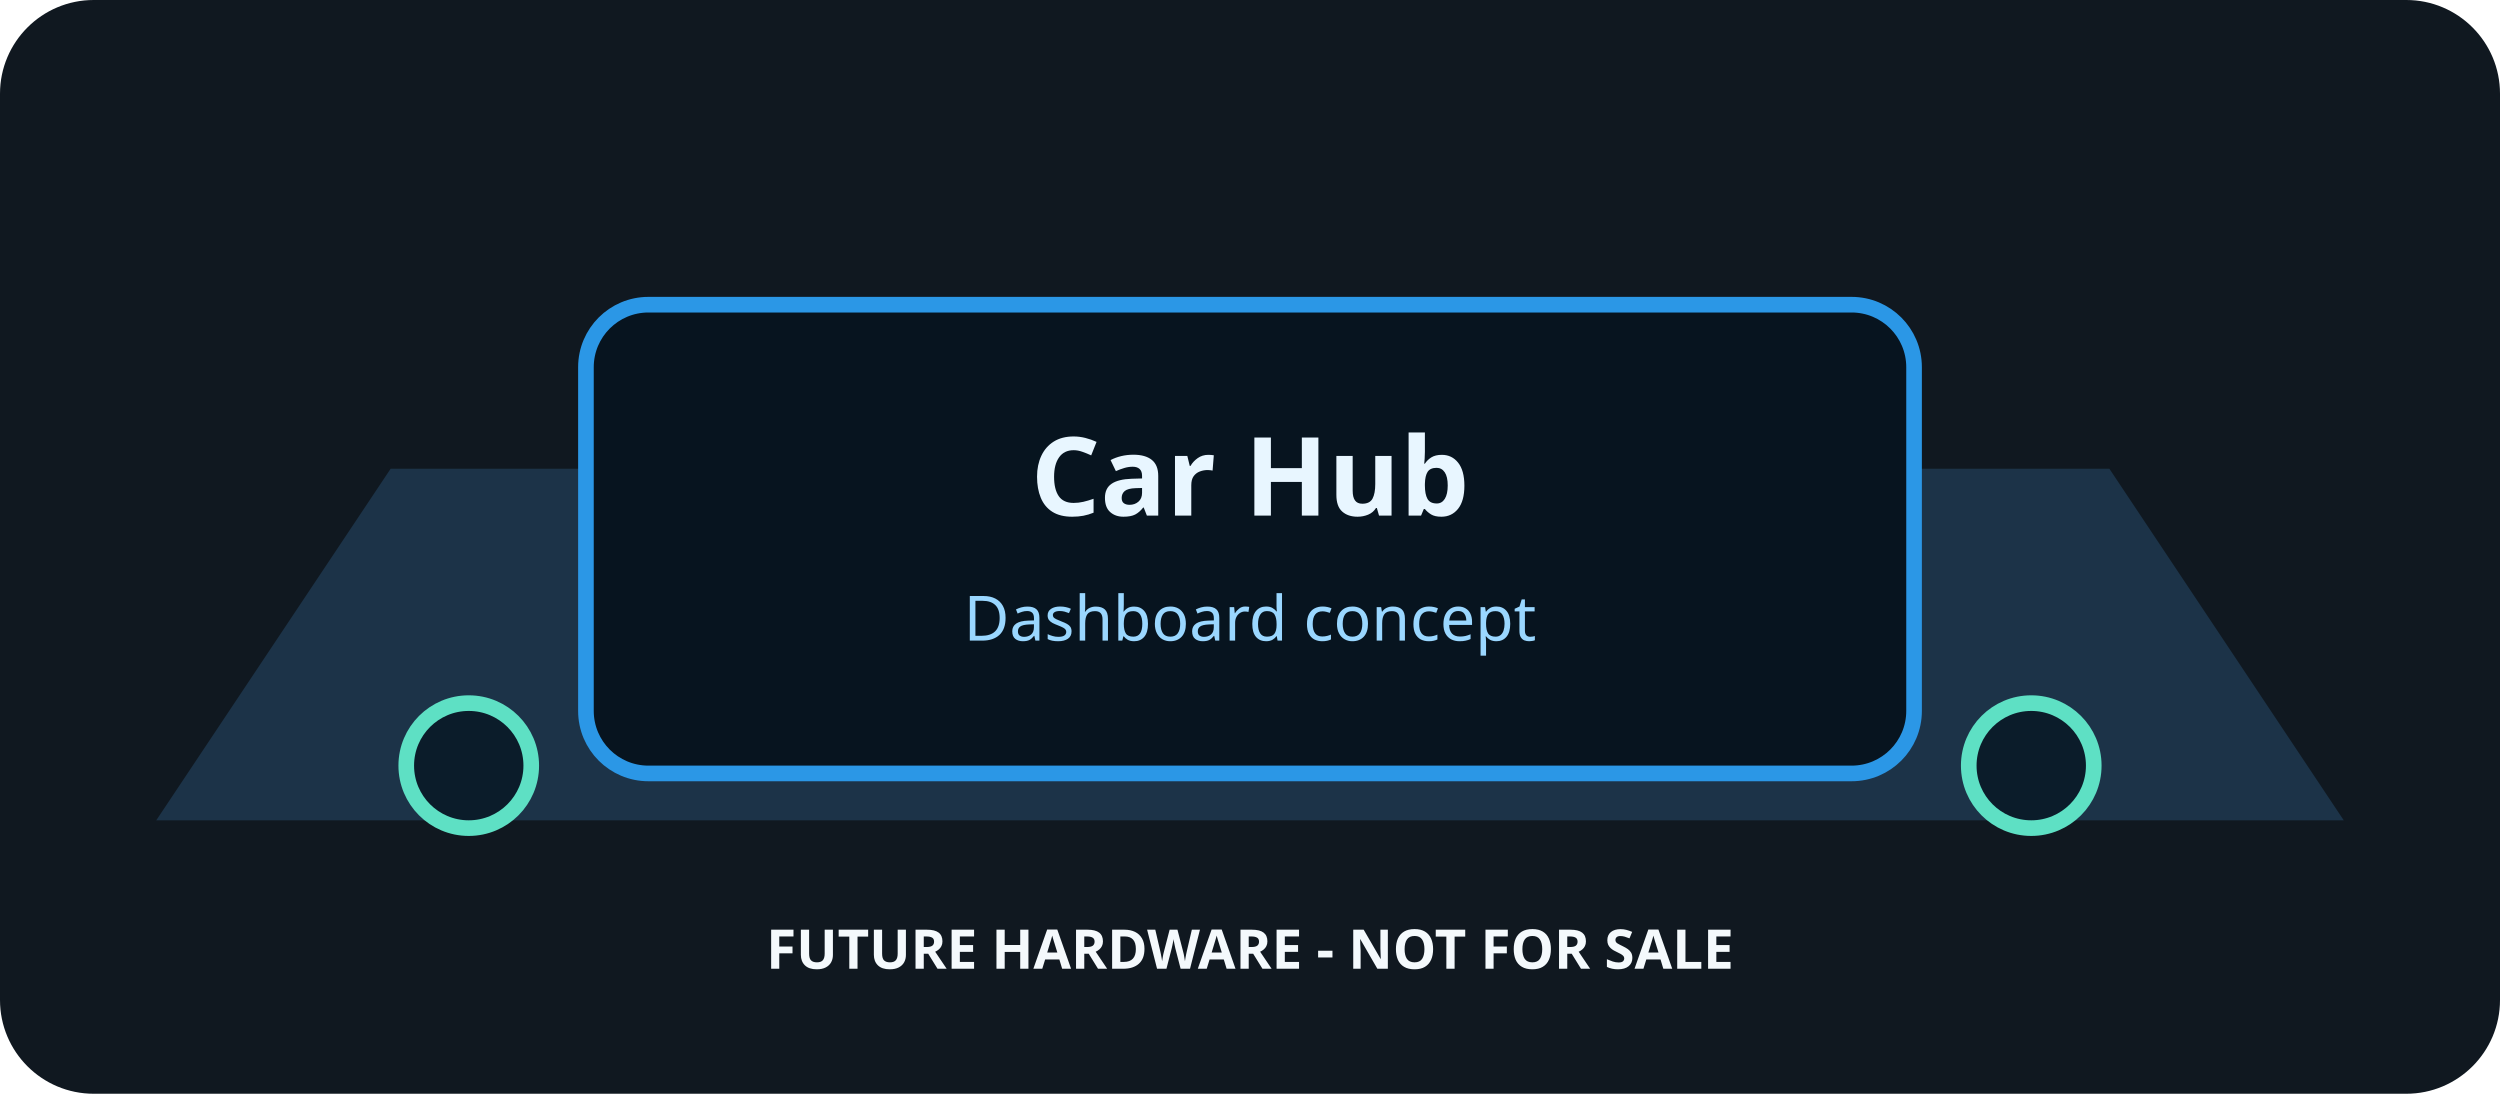
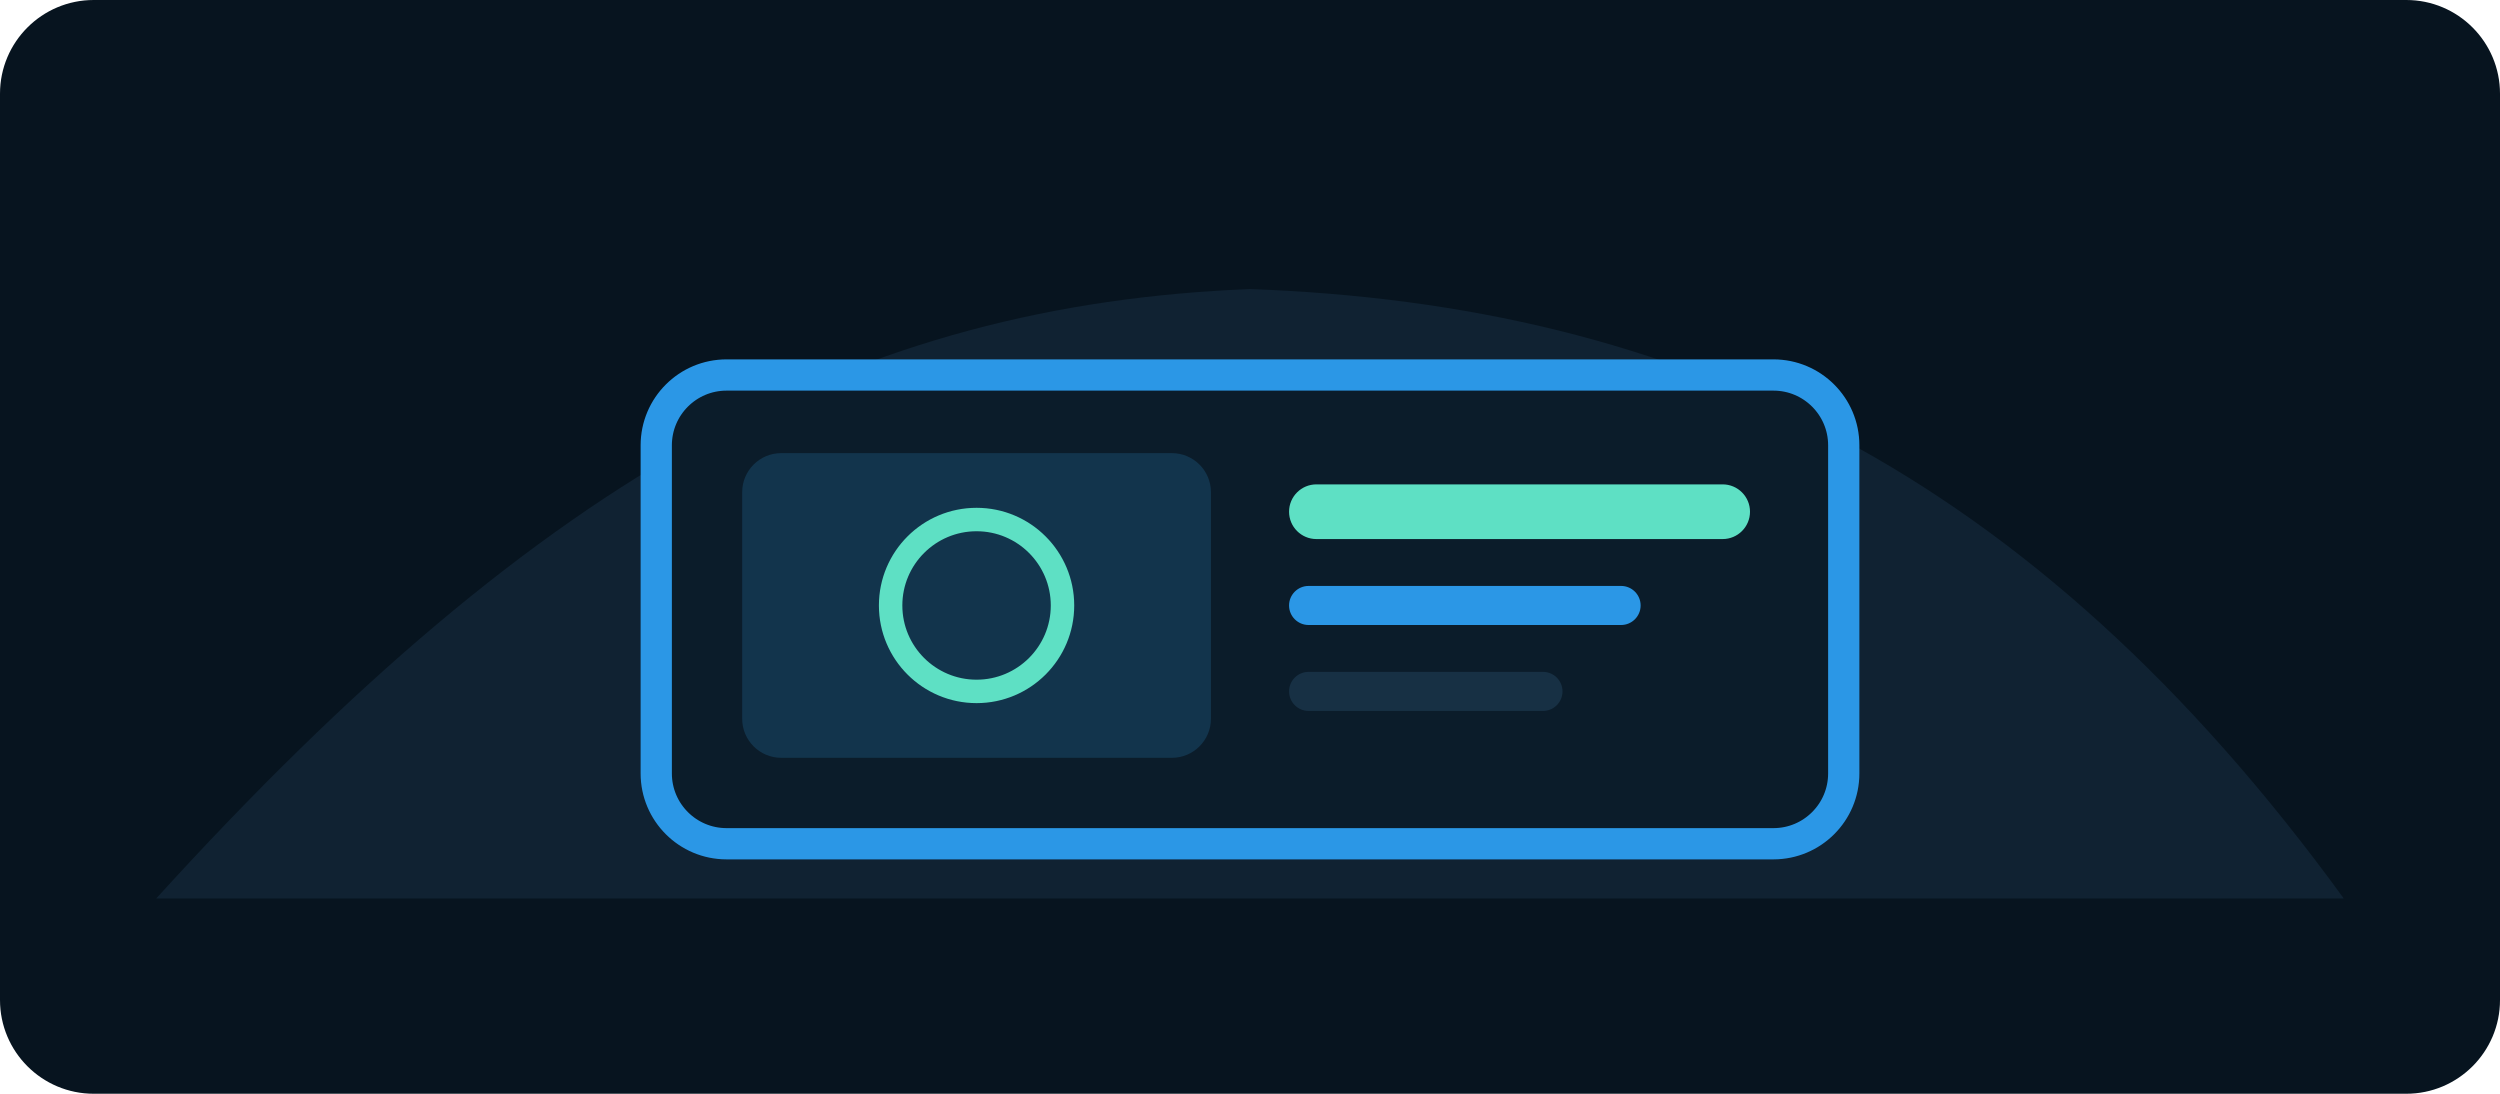
- <svg xmlns="http://www.w3.org/2000/svg" width="640" height="280" viewBox="0 0 640 280" role="img" aria-label="Car Hub dashboard concept, not for sale">
-   <rect width="640" height="280" rx="24" fill="#101820" />
-   <path d="M40 210 H600 L540 120 H100 Z" fill="#1c3348" />
-   <rect x="150" y="78" width="340" height="120" rx="16" fill="#07141f" stroke="#2b97e6" stroke-width="4" />
-   <text x="320" y="132" text-anchor="middle" fill="#e8f6ff" font-family="Segoe UI, sans-serif" font-size="28" font-weight="700">Car Hub</text>
-   <text x="320" y="164" text-anchor="middle" fill="#9ad7ff" font-family="Segoe UI, sans-serif" font-size="16">Dashboard concept</text>
-   <circle cx="120" cy="196" r="16" fill="#0b1c2a" stroke="#5ee0c4" stroke-width="4" />
-   <circle cx="520" cy="196" r="16" fill="#0b1c2a" stroke="#5ee0c4" stroke-width="4" />
-   <text x="320" y="248" text-anchor="middle" fill="#f4f9fc" font-family="Segoe UI, sans-serif" font-size="14" font-weight="700">FUTURE HARDWARE - NOT FOR SALE</text>
+ <svg xmlns="http://www.w3.org/2000/svg" width="640" height="280" viewBox="0 0 640 280" role="img" aria-labelledby="carTitle carDesc">
+   <rect width="640" height="280" rx="24" fill="#07141f" />
+   <path d="M40 230 C140 120 220 78 320 74 C430 78 520 120 600 230 Z" fill="#102232" />
+   <rect x="168" y="96" width="304" height="120" rx="18" fill="#0b1c2a" stroke="#2b97e6" stroke-width="8" />
+   <rect x="190" y="116" width="120" height="78" rx="10" fill="#12344c" />
+   <circle cx="250" cy="155" r="22" fill="none" stroke="#5ee0c4" stroke-width="6" />
+   <rect x="330" y="124" width="118" height="14" rx="7" fill="#5ee0c4" />
+   <rect x="330" y="150" width="90" height="10" rx="5" fill="#2b97e6" />
+   <rect x="330" y="172" width="70" height="10" rx="5" fill="#173044" />
</svg>
